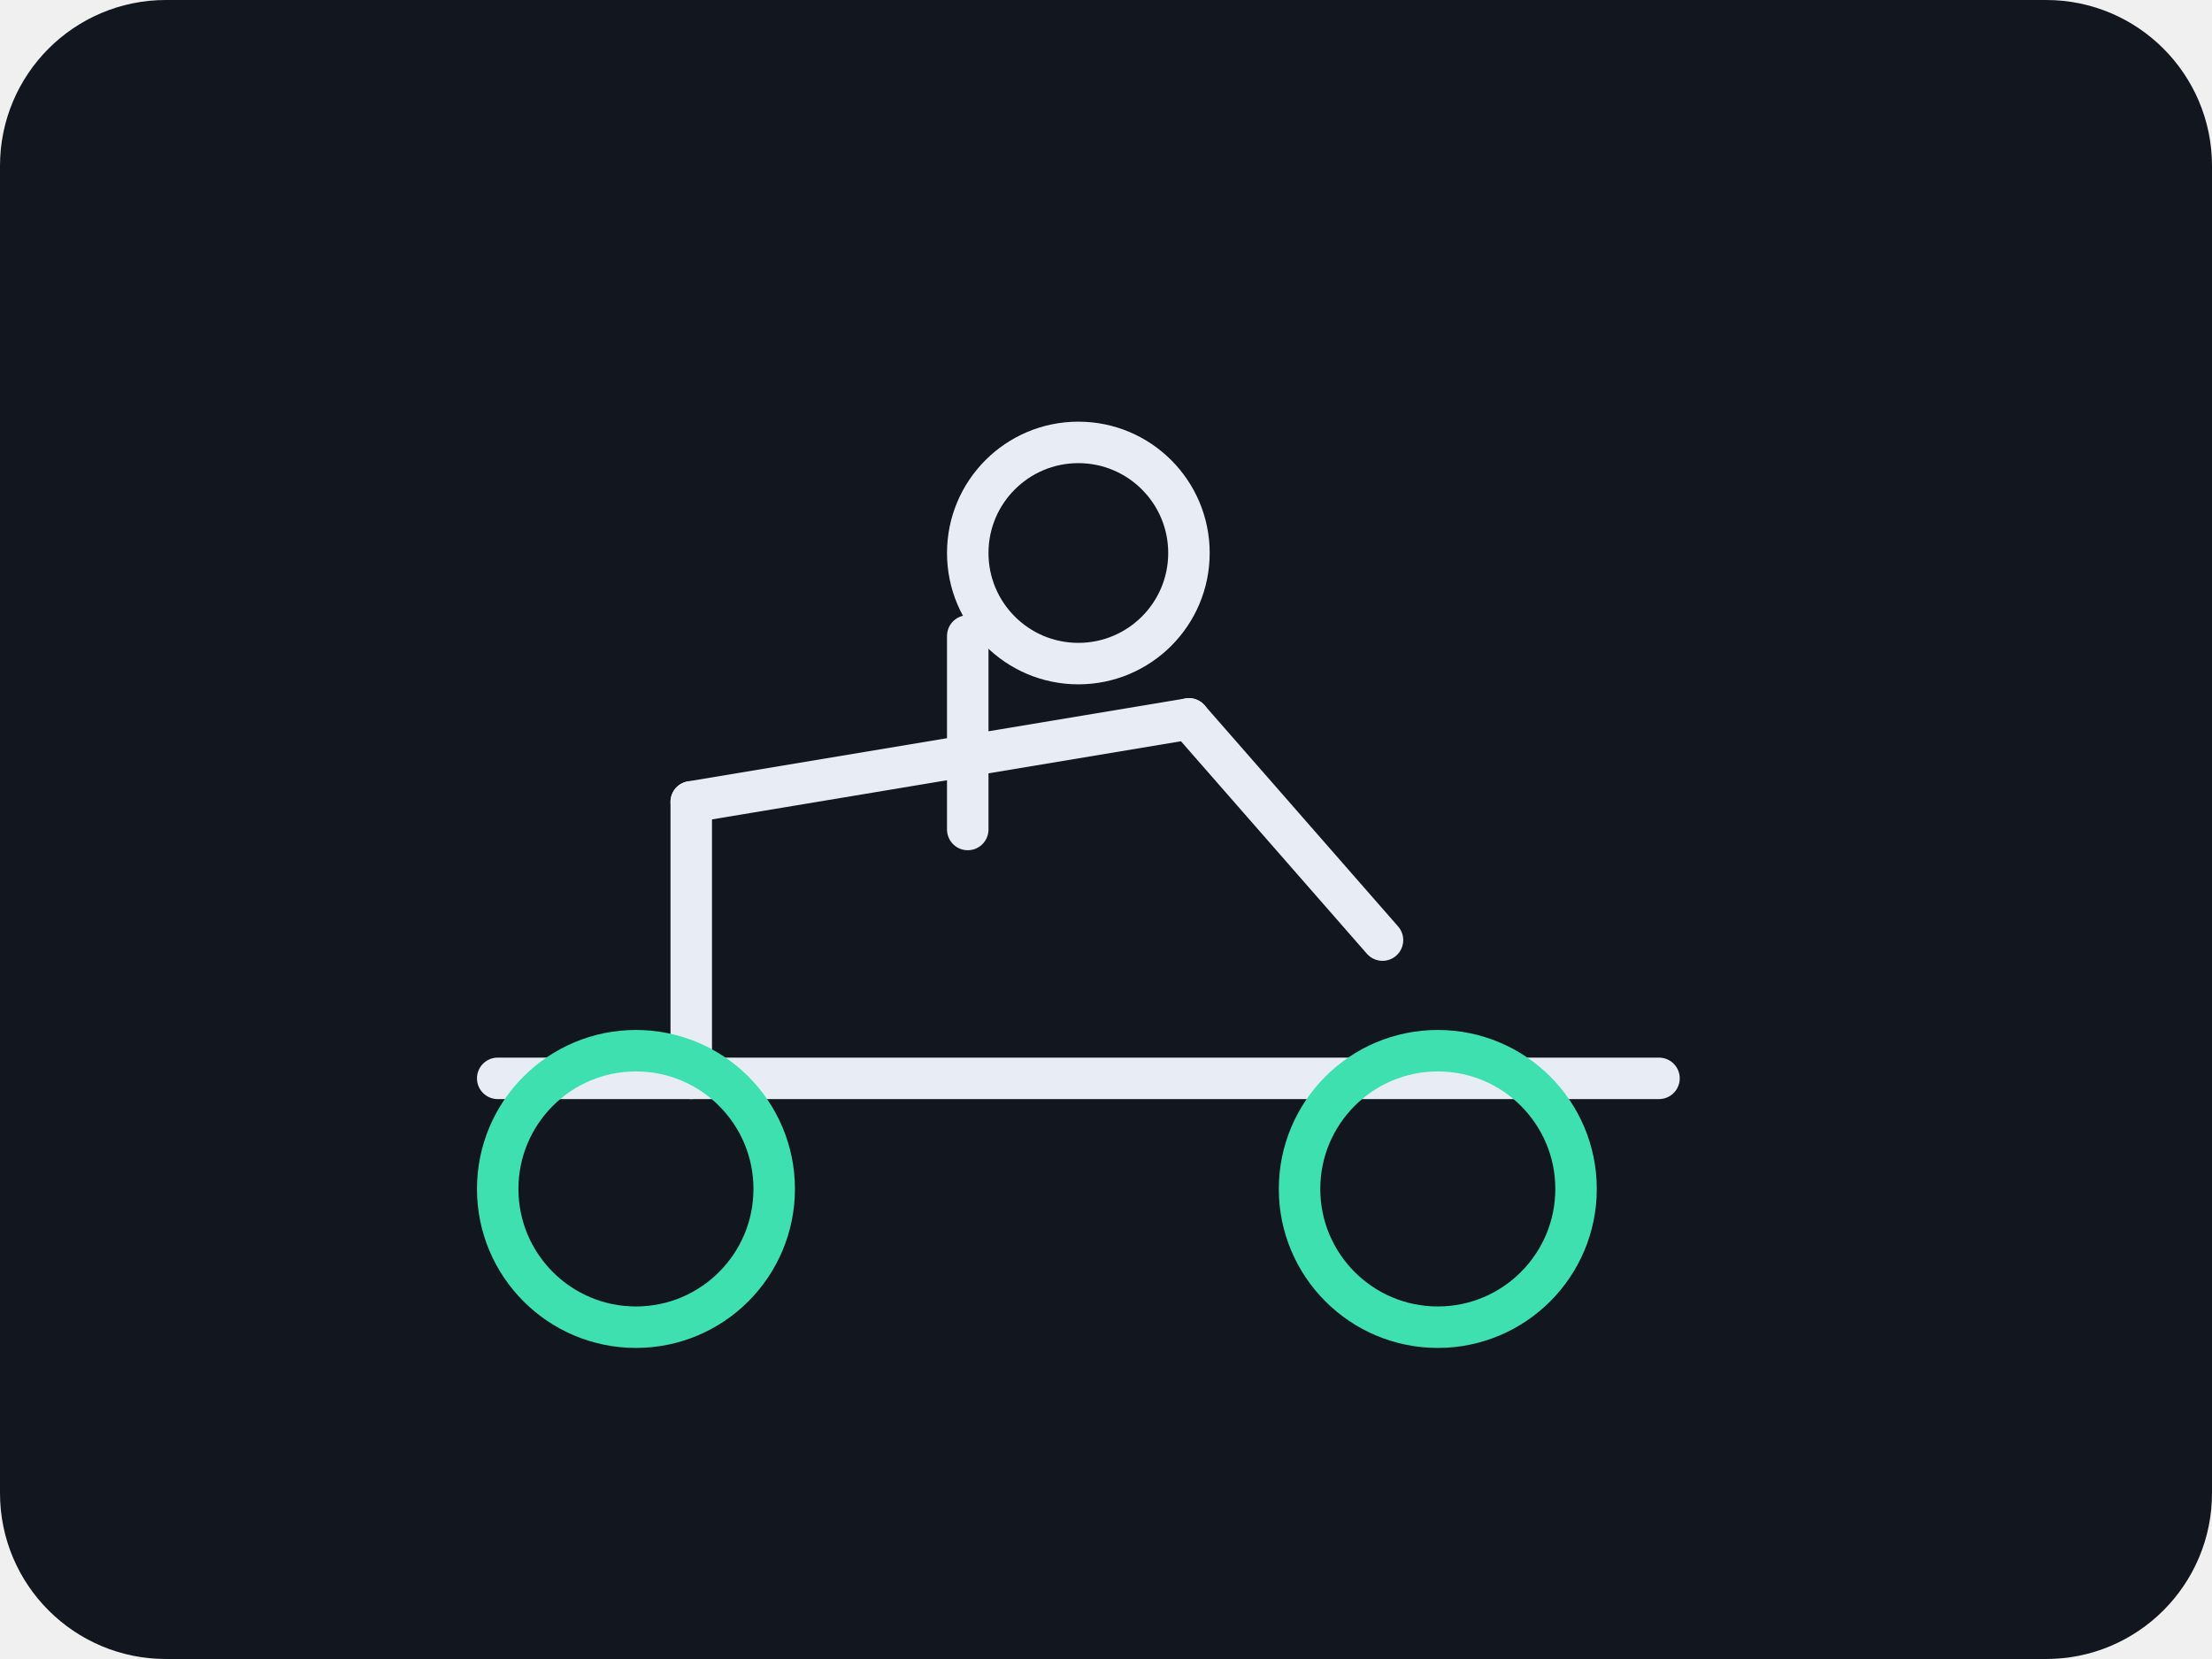
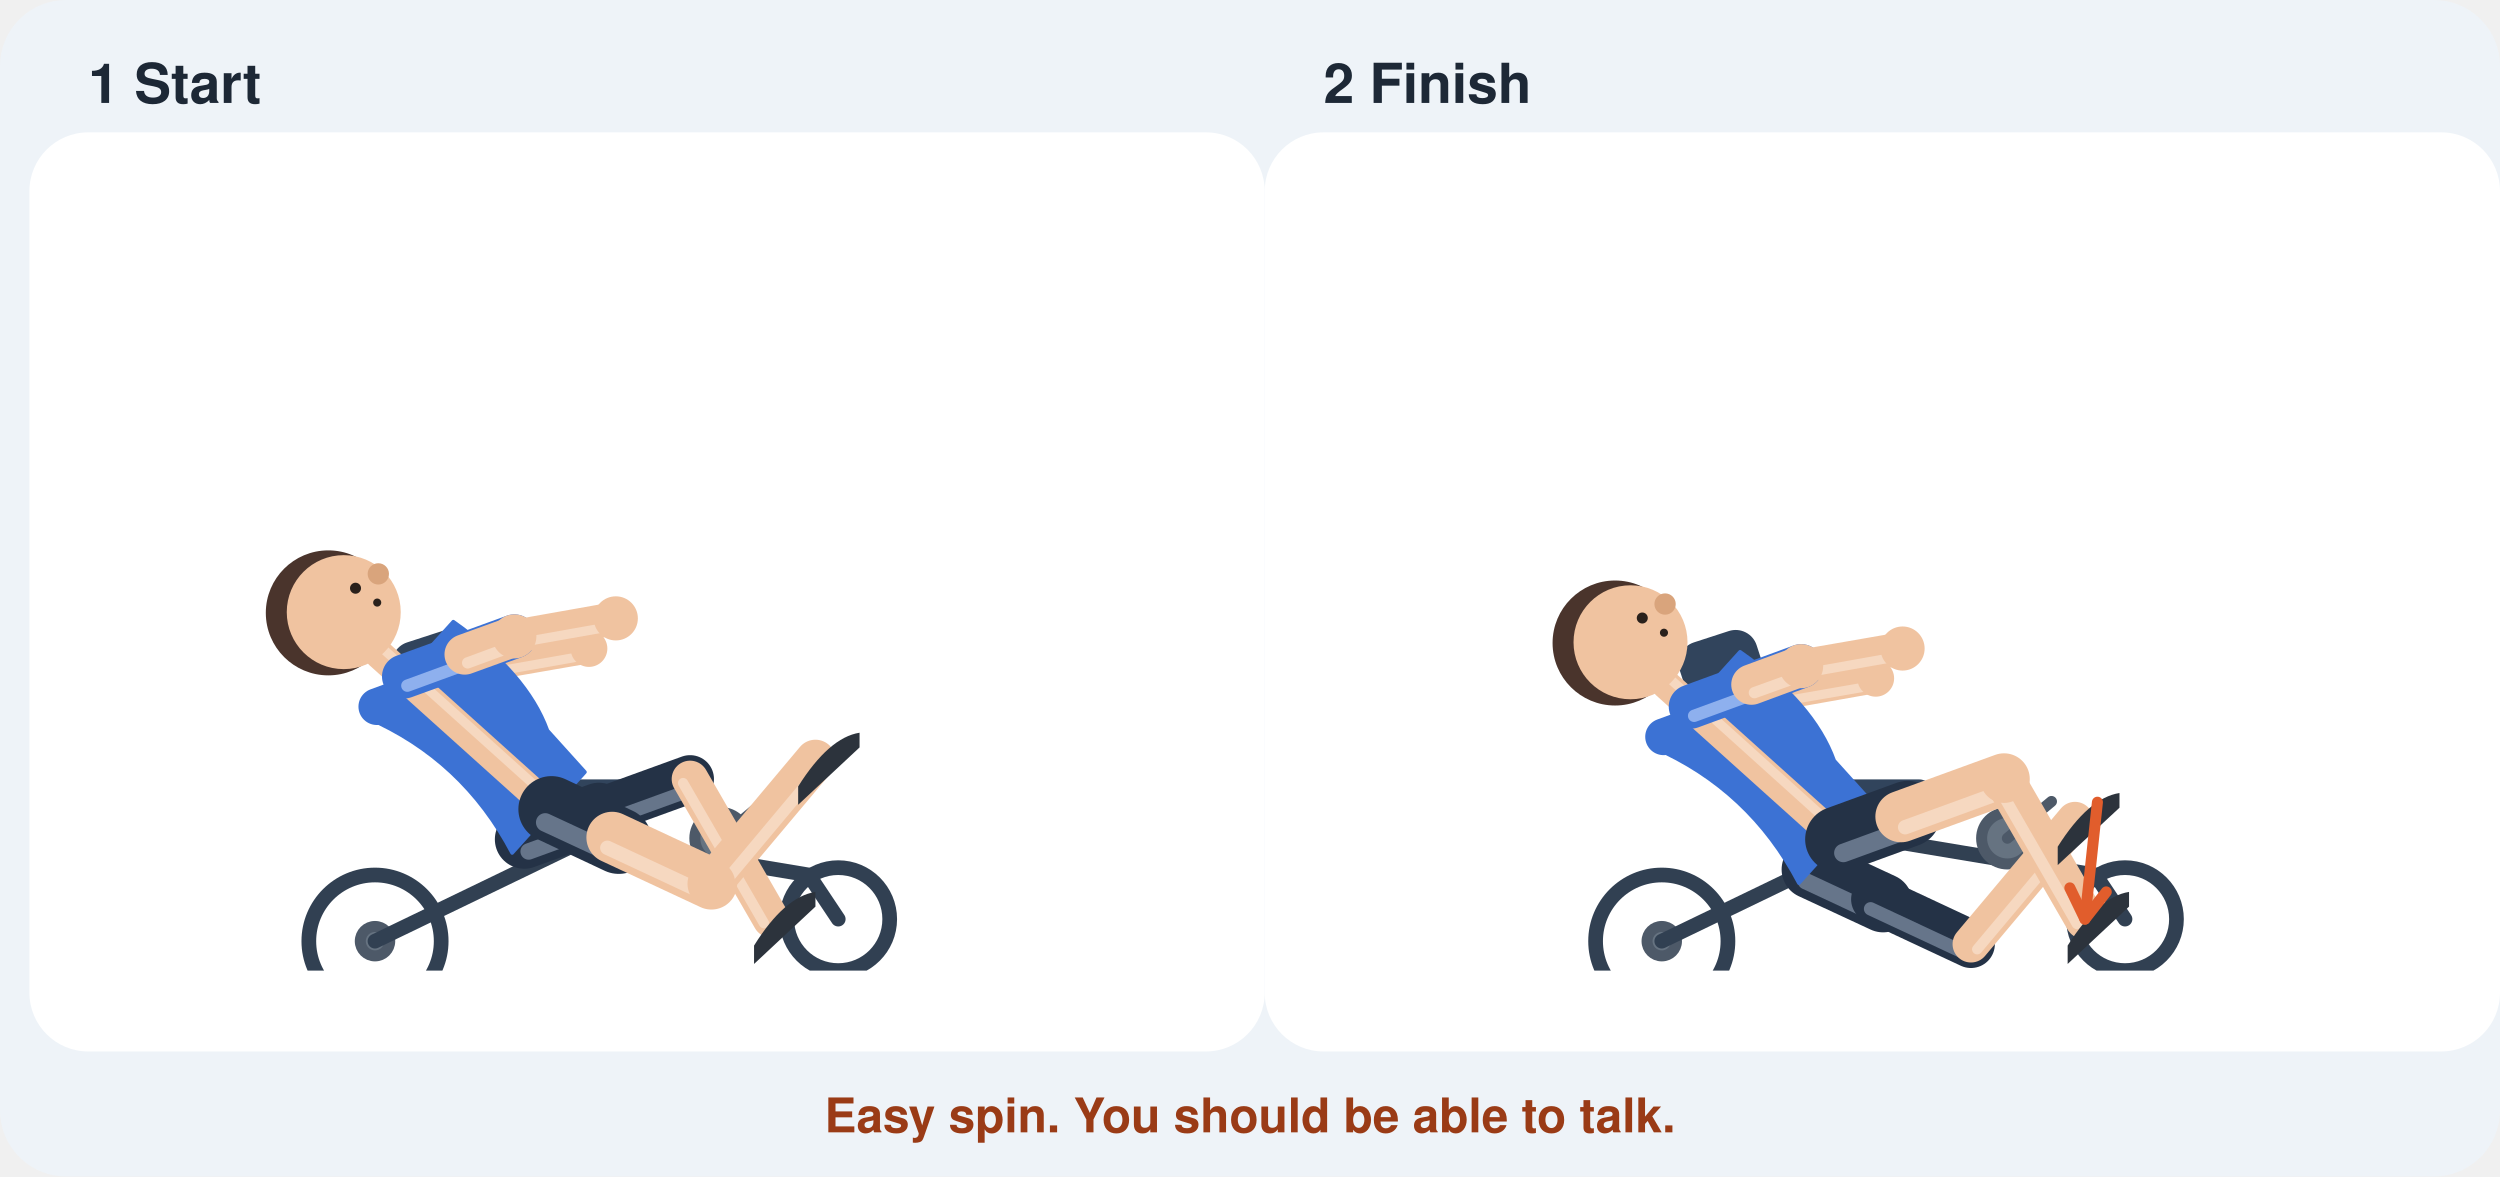
- <svg xmlns="http://www.w3.org/2000/svg" viewBox="0 0 160 120" role="img">
-   <rect width="160" height="120" rx="12" fill="#12161e" />
-   <g fill="none" stroke="#e8edf5" stroke-width="3" stroke-linecap="round" stroke-linejoin="round">
-     <line x1="36" y1="78" x2="120" y2="78" />
-     <line x1="50" y1="78" x2="50" y2="58" />
-     <line x1="50" y1="58" x2="86" y2="52" />
-     <line x1="86" y1="52" x2="100" y2="68" />
-     <line x1="70" y1="60" x2="70" y2="46" />
-     <circle cx="78" cy="40" r="8" />
+ <svg xmlns="http://www.w3.org/2000/svg" viewBox="0 0 680 320" role="img">
+   <style>
+   .bg { fill: #eef3f8; }
+   .panel { fill: #ffffff; }
+   .ink { fill: #1d2836; }
+   .muted { fill: #5c6b7e; }
+   .skin-fill, .skin-line { fill: #f0c3a0; stroke: #f0c3a0; }
+   .skin-shade { fill: #d9a47c; stroke: #d9a47c; }
+   .skin-hi { stroke: #f6d8c0; fill: none; }
+   .hair { fill: #4a342c; stroke: #4a342c; }
+   .ink-fill { fill: #2a211c; stroke: none; }
+   .shirt-fill, .shirt-line { fill: #3c72d4; stroke: #3c72d4; }
+   .shirt-hi { stroke: #8eb0ee; fill: none; }
+   .shorts-line { fill: #243246; stroke: #243246; }
+   .shorts-hi { stroke: #66758a; fill: none; }
+   .shoe { fill: #2c333c; stroke: none; }
+   .metal, .metal-fill { fill: #667381; stroke: #4d5968; stroke-width: 3; stroke-linecap: round; }
+   .metal-hi { fill: #c5ced8; stroke: none; }
+   .kb-fill { fill: #3e4652; stroke: #2c333c; stroke-width: 2; }
+   .kb-hi { fill: #8d97a6; stroke: none; }
+   .kb-handle { fill: none; stroke: #3e4652; stroke-width: 4; stroke-linecap: round; }
+   .bench-pad { fill: #31445c; stroke: none; }
+   .bench-leg { fill: #243140; stroke: none; }
+   .mat { fill: #1f9d8d; stroke: none; }
+   .bike { fill: none; stroke: #314052; stroke-width: 4; stroke-linecap: round; stroke-linejoin: round; }
+   .ground { stroke: #d5deea; stroke-width: 2; }
+   .arrow { fill: none; stroke: #e15d2c; stroke-width: 3; stroke-linecap: round; }
+   .arrow-head { fill: none; stroke: #e15d2c; stroke-width: 3; stroke-linecap: round; stroke-linejoin: round; }
+   .cue { fill: #9a3b16; }
+   text { font-family: "Segoe UI", Helvetica, Arial, sans-serif; }
+   line, path { stroke-linecap: round; stroke-linejoin: round; }
+   @media (prefers-color-scheme: dark) {
+     .bg { fill: #121820; }
+     .panel { fill: #1b2430; }
+     .ink { fill: #e7eef8; }
+     .muted { fill: #a9b6c9; }
+     .skin-fill, .skin-line { fill: #e7b892; stroke: #e7b892; }
+     .skin-shade { fill: #c48b62; stroke: #c48b62; }
+     .skin-hi { stroke: #f3d2b6; }
+     .hair { fill: #6b4b3e; stroke: #6b4b3e; }
+     .ink-fill { fill: #1a120f; }
+     .shirt-fill, .shirt-line { fill: #6d97e8; stroke: #6d97e8; }
+     .shirt-hi { stroke: #d5e3fb; }
+     .shorts-line { fill: #d5deea; stroke: #d5deea; }
+     .shorts-hi { stroke: #ffffff; }
+     .shoe { fill: #dfe6f0; }
+     .metal, .metal-fill { fill: #aeb8c6; stroke: #d5deea; }
+     .metal-hi { fill: #eef3f8; }
+     .kb-fill { fill: #c5ced8; stroke: #eef3f8; }
+     .kb-hi { fill: #ffffff; }
+     .kb-handle { stroke: #d5deea; }
+     .bench-pad { fill: #8ea0b8; }
+     .bench-leg { fill: #c5d0de; }
+     .mat { fill: #3dbead; }
+     .bike { stroke: #c5d2e2; }
+     .ground { stroke: #314056; }
+     .arrow, .arrow-head { stroke: #ffb089; }
+     .cue { fill: #ffc2a4; }
+   }
+ </style>
+   <rect width="680" height="320" rx="18" class="bg" />
+   <rect x="8" y="36" width="336" height="250" rx="16" class="panel" />
+   <text x="24" y="28" class="ink" font-size="15" font-weight="700">1  Start</text>
+   <clipPath id="clip0">
+     <rect x="10" y="40" width="332" height="224" rx="12" />
+   </clipPath>
+   <g clip-path="url(#clip0)">
+     <line x1="24" y1="268" x2="328" y2="268" class="ground" />
+     <circle cx="102.0" cy="256.0" r="18" class="bike" />
+     <circle cx="102.0" cy="256.0" r="4" class="metal-fill" />
+     <circle cx="228.0" cy="250.0" r="14" class="bike" />
+     <path d="M 102.0 256.0 L 160.0 228.0 L 220.0 238.0 L 228.0 250.0" class="bike" />
+     <path d="M 144.0 224.0 L 186.0 212.0" class="bike" />
+     <rect x="142.0" y="212.0" width="34" height="10" rx="4" class="bench-pad" />
+     <path d="M 144.0 214.0 L 122.0 184.0" class="bike" />
+     <rect x="110.0" y="172.0" width="22" height="28" rx="6" class="bench-pad" transform="rotate(-18 122.0 190.0)" />
+     <circle cx="196.0" cy="228.0" r="7" class="metal-fill" />
+     <line x1="196.0" y1="228.0" x2="208.0" y2="218.0" class="metal" />
+     <line x1="142.6" y1="228.3" x2="162.9" y2="220.9" stroke-width="16" class="shorts-line" />
+     <line x1="143.8" y1="231.6" x2="164.1" y2="224.2" stroke-width="4.48" class="shorts-hi" />
+     <line x1="160.7" y1="221.7" x2="187.7" y2="211.9" stroke-width="13" class="shorts-line" />
+     <line x1="161.7" y1="224.4" x2="188.7" y2="214.6" stroke-width="3.64" class="shorts-hi" />
+     <line x1="187.7" y1="211.9" x2="209.7" y2="250.0" stroke-width="10" class="skin-line" />
+     <line x1="185.8" y1="213.0" x2="207.8" y2="251.1" stroke-width="2.8" class="skin-hi" />
+     <line x1="102.5" y1="192.2" x2="132.6" y2="181.2" stroke-width="10" class="shirt-line" />
+     <line x1="103.3" y1="194.2" x2="133.3" y2="183.3" stroke-width="2.8" class="shirt-hi" />
+     <line x1="132.6" y1="181.2" x2="160.2" y2="176.4" stroke-width="8" class="skin-line" />
+     <line x1="132.9" y1="183.0" x2="160.5" y2="178.1" stroke-width="2.5" class="skin-hi" />
+     <circle cx="160.2" cy="176.4" r="4.5" class="skin-fill" />
+     <path d="M 139.3 232.0 Q 125.9 206.5 99.8 195.2 L 123.3 169.1 Q 143.3 183.2 148.9 198.7 L 159.1 210.0 Z" class="shirt-fill" />
+     <line x1="150.0" y1="220.1" x2="103.2" y2="178.0" stroke-width="8" class="skin-line" />
+     <line x1="151.2" y1="218.8" x2="104.4" y2="176.7" stroke-width="2.5" class="skin-hi" />
+     <circle cx="89.3" cy="166.7" r="16.5" class="hair" />
+     <circle cx="93.5" cy="166.5" r="15" class="skin-fill" />
+     <circle cx="88.2" cy="172.4" r="4.2" class="skin-fill" />
+     <circle cx="88.2" cy="172.4" r="2.2" class="skin-line" />
+     <circle cx="96.7" cy="160.0" r="1.5" class="ink-fill" />
+     <circle cx="102.9" cy="156.1" r="2.4" class="skin-shade" />
+     <circle cx="102.6" cy="163.9" r="1.1" class="ink-fill" />
+     <line x1="150.0" y1="220.1" x2="168.3" y2="228.7" stroke-width="18" class="shorts-line" />
+     <line x1="148.3" y1="223.7" x2="166.6" y2="232.2" stroke-width="5.04" class="shorts-hi" />
+     <line x1="166.5" y1="227.8" x2="193.5" y2="240.4" stroke-width="14" class="skin-line" />
+     <line x1="165.2" y1="230.6" x2="192.2" y2="243.2" stroke-width="3.92" class="skin-hi" />
+     <line x1="193.5" y1="240.4" x2="221.8" y2="206.7" stroke-width="11" class="skin-line" />
+     <line x1="195.4" y1="242.0" x2="223.6" y2="208.3" stroke-width="3.08" class="skin-hi" />
+     <circle cx="193.5" cy="240.4" r="6" class="skin-fill" />
+     <path d="M 217.1 213.9 Q 225.5 200.6 233.8 199.3 L 233.8 203.3 L 217.1 218.9 Z" class="shoe" />
+     <path d="M 205.1 257.2 Q 213.4 243.9 221.8 242.6 L 221.8 246.6 L 205.1 262.2 Z" class="shoe" />
+     <line x1="109.9" y1="184.0" x2="139.9" y2="173.1" stroke-width="12" class="shirt-line" />
+     <line x1="110.8" y1="186.5" x2="140.8" y2="175.5" stroke-width="3.36" class="shirt-hi" />
+     <line x1="126.4" y1="178.0" x2="139.9" y2="173.1" stroke-width="11" class="skin-line" />
+     <line x1="127.2" y1="180.3" x2="140.8" y2="175.3" stroke-width="3.08" class="skin-hi" />
+     <line x1="139.9" y1="173.1" x2="167.5" y2="168.2" stroke-width="9" class="skin-line" />
+     <line x1="140.3" y1="175.0" x2="167.9" y2="170.1" stroke-width="2.52" class="skin-hi" />
+     <circle cx="139.9" cy="173.1" r="5.5" class="skin-fill" />
+     <circle cx="167.5" cy="168.2" r="5.5" class="skin-fill" />
  </g>
-   <g fill="none" stroke="#3ee0b0" stroke-width="3" stroke-linecap="round">
-     <circle cx="46" cy="86" r="10" />
-     <circle cx="104" cy="86" r="10" />
+   <rect x="344" y="36" width="336" height="250" rx="16" class="panel" />
+   <text x="360" y="28" class="ink" font-size="15" font-weight="700">2  Finish</text>
+   <clipPath id="clip336">
+     <rect x="346" y="40" width="332" height="224" rx="12" />
+   </clipPath>
+   <g clip-path="url(#clip336)">
+     <line x1="360" y1="268" x2="664" y2="268" class="ground" />
+     <circle cx="452.0" cy="256.0" r="18" class="bike" />
+     <circle cx="452.0" cy="256.0" r="4" class="metal-fill" />
+     <circle cx="578.0" cy="250.0" r="14" class="bike" />
+     <path d="M 452.0 256.0 L 510.0 228.0 L 570.0 238.0 L 578.0 250.0" class="bike" />
+     <path d="M 494.0 224.0 L 536.0 212.0" class="bike" />
+     <rect x="492.0" y="212.0" width="34" height="10" rx="4" class="bench-pad" />
+     <path d="M 494.0 214.0 L 472.0 184.0" class="bike" />
+     <rect x="460.0" y="172.0" width="22" height="28" rx="6" class="bench-pad" transform="rotate(-18 472.0 190.0)" />
+     <circle cx="546.0" cy="228.0" r="7" class="metal-fill" />
+     <line x1="546.0" y1="228.0" x2="558.0" y2="218.0" class="metal" />
+     <line x1="492.6" y1="236.5" x2="512.2" y2="245.6" stroke-width="16" class="shorts-line" />
+     <line x1="491.2" y1="239.7" x2="510.7" y2="248.8" stroke-width="4.48" class="shorts-hi" />
+     <line x1="510.0" y1="244.6" x2="536.1" y2="256.8" stroke-width="13" class="shorts-line" />
+     <line x1="508.8" y1="247.2" x2="534.9" y2="259.4" stroke-width="3.64" class="shorts-hi" />
+     <line x1="536.1" y1="256.8" x2="564.4" y2="223.1" stroke-width="10" class="skin-line" />
+     <line x1="537.8" y1="258.2" x2="566.1" y2="224.5" stroke-width="2.8" class="skin-hi" />
+     <line x1="452.5" y1="200.4" x2="482.6" y2="189.4" stroke-width="10" class="shirt-line" />
+     <line x1="453.3" y1="202.4" x2="483.3" y2="191.5" stroke-width="2.8" class="shirt-hi" />
+     <line x1="482.6" y1="189.4" x2="510.2" y2="184.5" stroke-width="8" class="skin-line" />
+     <line x1="482.9" y1="191.1" x2="510.5" y2="186.3" stroke-width="2.5" class="skin-hi" />
+     <circle cx="510.2" cy="184.5" r="4.5" class="skin-fill" />
+     <path d="M 489.3 240.2 Q 475.9 214.7 449.8 203.3 L 473.3 177.3 Q 493.3 191.3 498.9 206.9 L 509.1 218.2 Z" class="shirt-fill" />
+     <line x1="500.0" y1="228.3" x2="453.2" y2="186.2" stroke-width="8" class="skin-line" />
+     <line x1="501.2" y1="227.0" x2="454.4" y2="184.8" stroke-width="2.5" class="skin-hi" />
+     <circle cx="439.3" cy="174.9" r="16.5" class="hair" />
+     <circle cx="443.5" cy="174.7" r="15" class="skin-fill" />
+     <circle cx="438.2" cy="180.6" r="4.2" class="skin-fill" />
+     <circle cx="438.2" cy="180.6" r="2.2" class="skin-line" />
+     <circle cx="446.7" cy="168.1" r="1.5" class="ink-fill" />
+     <circle cx="452.9" cy="164.3" r="2.4" class="skin-shade" />
+     <circle cx="452.6" cy="172.1" r="1.1" class="ink-fill" />
+     <line x1="500.0" y1="228.3" x2="518.9" y2="221.4" stroke-width="18" class="shorts-line" />
+     <line x1="501.4" y1="232.0" x2="520.3" y2="225.1" stroke-width="5.04" class="shorts-hi" />
+     <line x1="517.1" y1="222.1" x2="545.1" y2="211.9" stroke-width="14" class="skin-line" />
+     <line x1="518.2" y1="225.0" x2="546.2" y2="214.8" stroke-width="3.92" class="skin-hi" />
+     <line x1="545.1" y1="211.9" x2="567.1" y2="250.0" stroke-width="11" class="skin-line" />
+     <line x1="543.0" y1="213.1" x2="565.0" y2="251.2" stroke-width="3.08" class="skin-hi" />
+     <circle cx="545.1" cy="211.9" r="6" class="skin-fill" />
+     <path d="M 562.4 257.2 Q 570.8 243.9 579.1 242.6 L 579.1 246.6 L 562.4 262.2 Z" class="shoe" />
+     <path d="M 559.7 230.3 Q 568.1 217.0 576.5 215.7 L 576.5 219.7 L 559.7 235.3 Z" class="shoe" />
+     <line x1="459.9" y1="192.2" x2="489.9" y2="181.2" stroke-width="12" class="shirt-line" />
+     <line x1="460.8" y1="194.7" x2="490.8" y2="183.7" stroke-width="3.36" class="shirt-hi" />
+     <line x1="476.4" y1="186.2" x2="489.9" y2="181.2" stroke-width="11" class="skin-line" />
+     <line x1="477.2" y1="188.4" x2="490.8" y2="183.5" stroke-width="3.08" class="skin-hi" />
+     <line x1="489.9" y1="181.2" x2="517.5" y2="176.4" stroke-width="9" class="skin-line" />
+     <line x1="490.3" y1="183.2" x2="517.9" y2="178.3" stroke-width="2.52" class="skin-hi" />
+     <circle cx="489.9" cy="181.2" r="5.5" class="skin-fill" />
+     <circle cx="517.5" cy="176.4" r="5.5" class="skin-fill" />
  </g>
+   <clipPath id="clip-cues">
+     <rect x="0" y="0" width="680" height="286" />
+   </clipPath>
+   <g clip-path="url(#clip-cues)">
+     <line x1="570.5" y1="218.2" x2="567.1" y2="250.0" class="arrow" />
+     <path d="M 563.0 241.5 L 567.1 250.0 L 572.9 242.6" class="arrow-head" />
+   </g>
+   <text x="340" y="308" text-anchor="middle" class="cue" font-size="13" font-weight="700">Easy spin. You should be able to talk.</text>
</svg>
